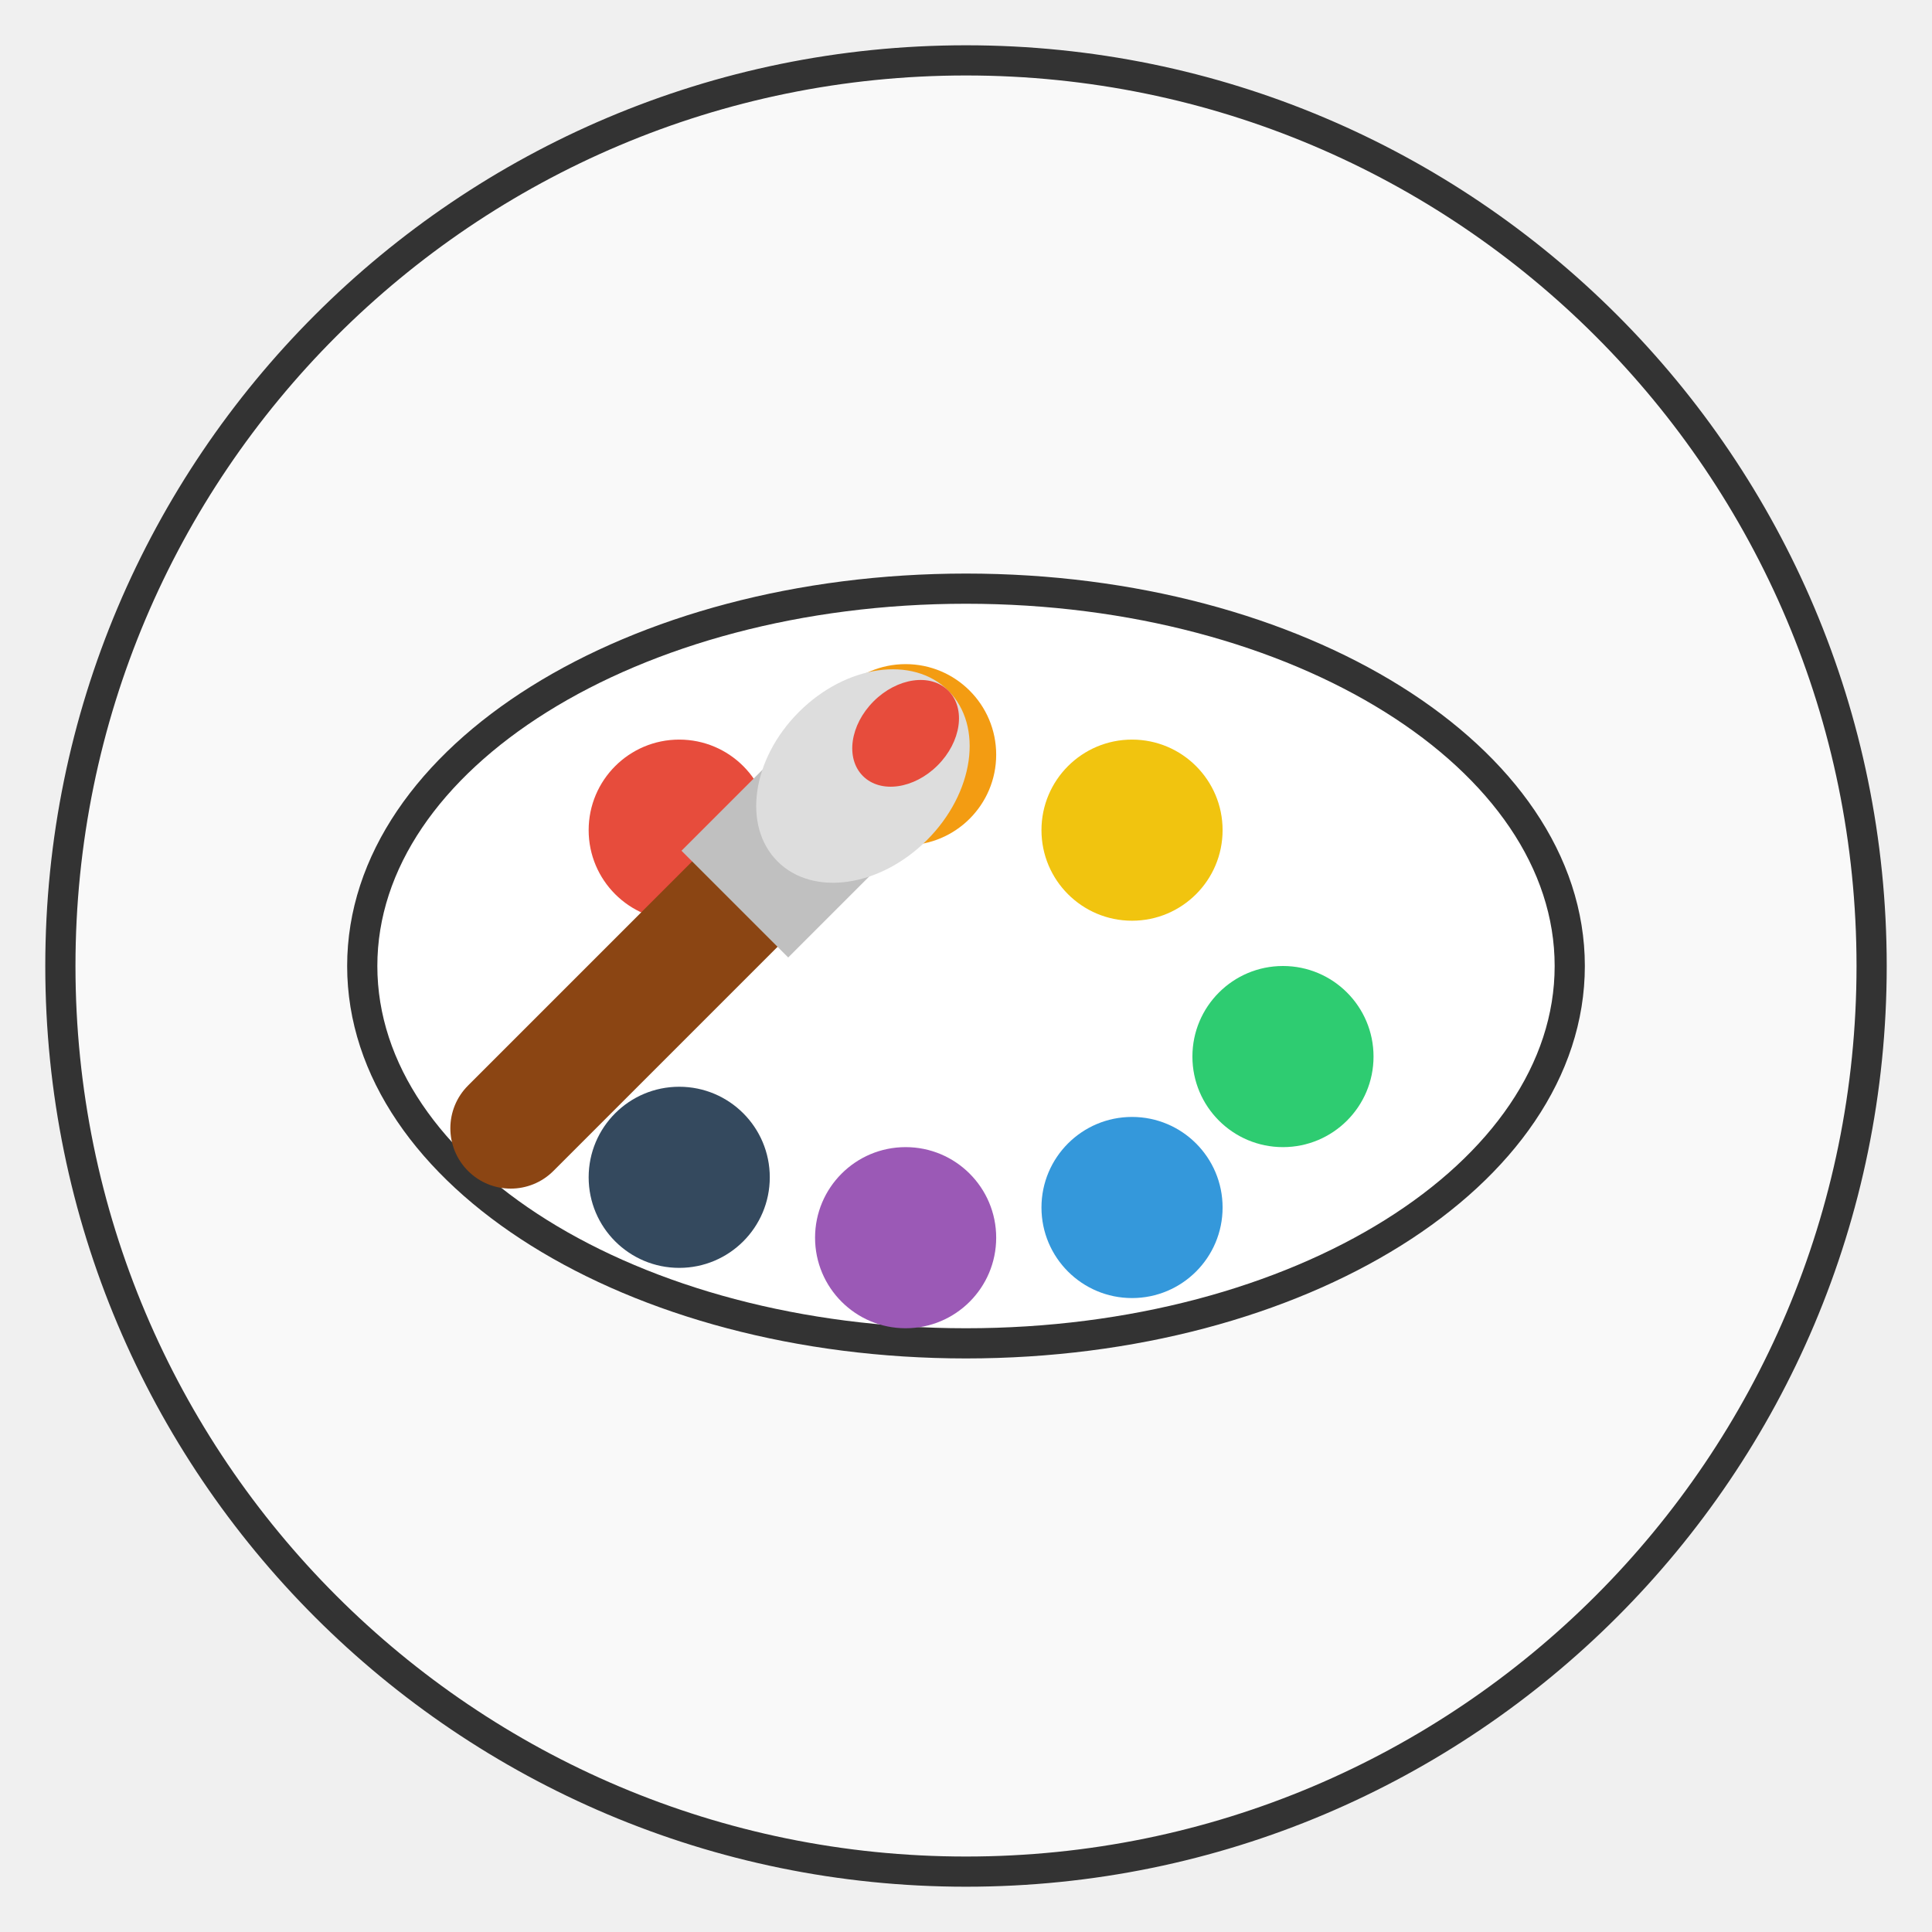
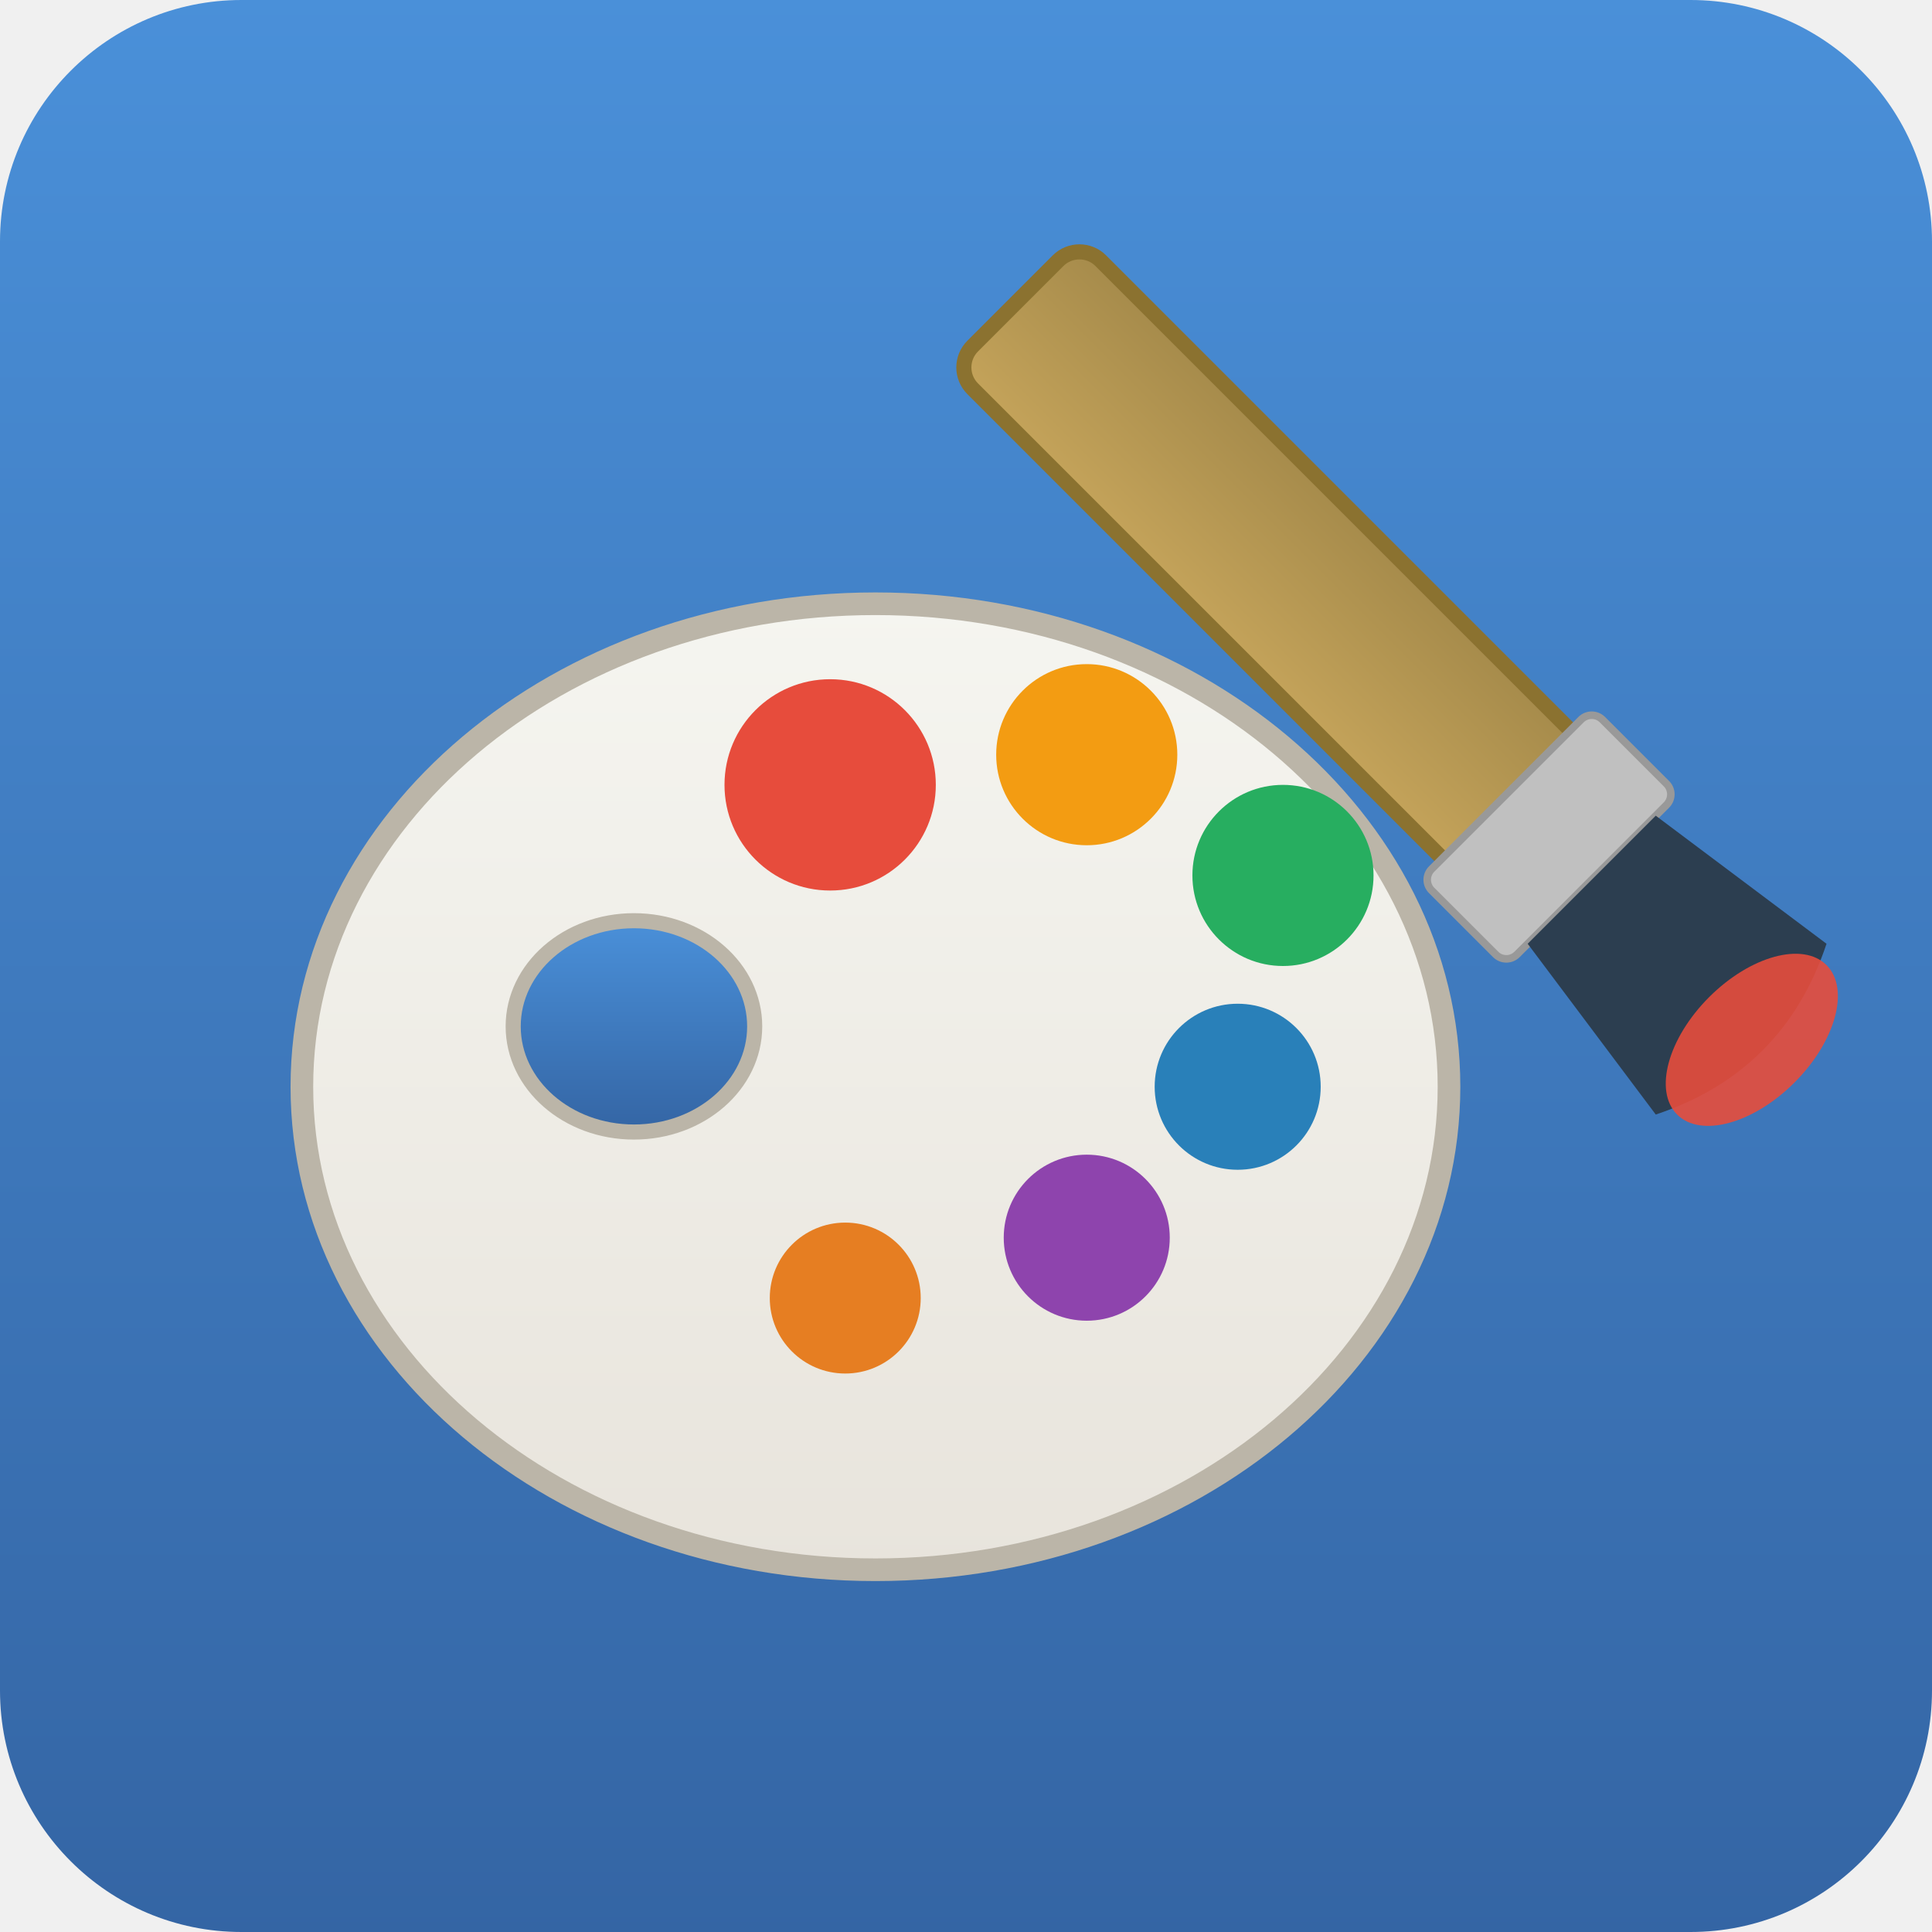
<svg xmlns="http://www.w3.org/2000/svg" width="128" height="128" viewBox="0 0 128 128">
-   <circle cx="64" cy="64" r="60" fill="#f9f9f9" stroke="#333" stroke-width="2" />
-   <ellipse cx="64" cy="64" rx="40" ry="25" fill="#fff" stroke="#333" stroke-width="2" />
-   <circle cx="45" cy="55" r="6" fill="#e74c3c" />
-   <circle cx="60" cy="50" r="6" fill="#f39c12" />
-   <circle cx="75" cy="55" r="6" fill="#f1c40f" />
-   <circle cx="85" cy="70" r="6" fill="#2ecc71" />
-   <circle cx="75" cy="80" r="6" fill="#3498db" />
-   <circle cx="60" cy="82" r="6" fill="#9b59b6" />
-   <circle cx="45" cy="78" r="6" fill="#34495e" />
-   <g transform="translate(35, 25) rotate(45, 25, 25)">
-     <rect x="20" y="35" width="8" height="30" rx="4" fill="#8b4513" />
-     <rect x="19" y="32" width="10" height="8" fill="#c0c0c0" />
-     <ellipse cx="24" cy="28" rx="6" ry="8" fill="#ddd" />
-     <ellipse cx="24" cy="24" rx="3" ry="4" fill="#e74c3c" />
+   <defs>
+     <linearGradient id="bg" x1="0" y1="0" x2="0" y2="1">
+       <stop offset="0" stop-color="#4a90d9" />
+       <stop offset="1" stop-color="#3465a4" />
+     </linearGradient>
+     <linearGradient id="palette" x1="0" y1="0" x2="0" y2="1">
+       <stop offset="0" stop-color="#f5f5f0" />
+       <stop offset="1" stop-color="#e8e4dc" />
+     </linearGradient>
+     <linearGradient id="brush-handle" x1="0" y1="0" x2="1" y2="0">
+       <stop offset="0" stop-color="#c4a35a" />
+       <stop offset="1" stop-color="#a68b4b" />
+     </linearGradient>
+   </defs>
+   <rect width="128" height="128" rx="16" fill="url(#bg)" />
+   <ellipse cx="58" cy="72" rx="38" ry="32" fill="url(#palette)" stroke="#bbb5a8" stroke-width="1.5" />
+   <ellipse cx="42" cy="68" rx="8" ry="7" fill="url(#bg)" stroke="#bbb5a8" stroke-width="1" />
+   <circle cx="55" cy="52" r="7" fill="#e74c3c" />
+   <circle cx="72" cy="50" r="6" fill="#f39c12" />
+   <circle cx="85" cy="58" r="6" fill="#27ae60" />
+   <circle cx="82" cy="72" r="5.5" fill="#2980b9" />
+   <circle cx="72" cy="82" r="5.5" fill="#8e44ad" />
+   <circle cx="56" cy="86" r="5" fill="#e67e22" />
+   <g transform="rotate(-45, 80, 30)">
+     <rect x="72" y="14" width="12" height="50" rx="2" fill="url(#brush-handle)" stroke="#8b7230" stroke-width="1" />
+     <rect x="70" y="60" width="16" height="8" rx="1" fill="#c0c0c0" stroke="#999" stroke-width="0.5" />
+     <path d="M72,68 L70,82 Q78,86 86,82 L84,68 Z" fill="#2c3e50" />
+     <ellipse cx="78" cy="83" rx="7" ry="4" fill="#e74c3c" opacity="0.9" />
  </g>
</svg>
